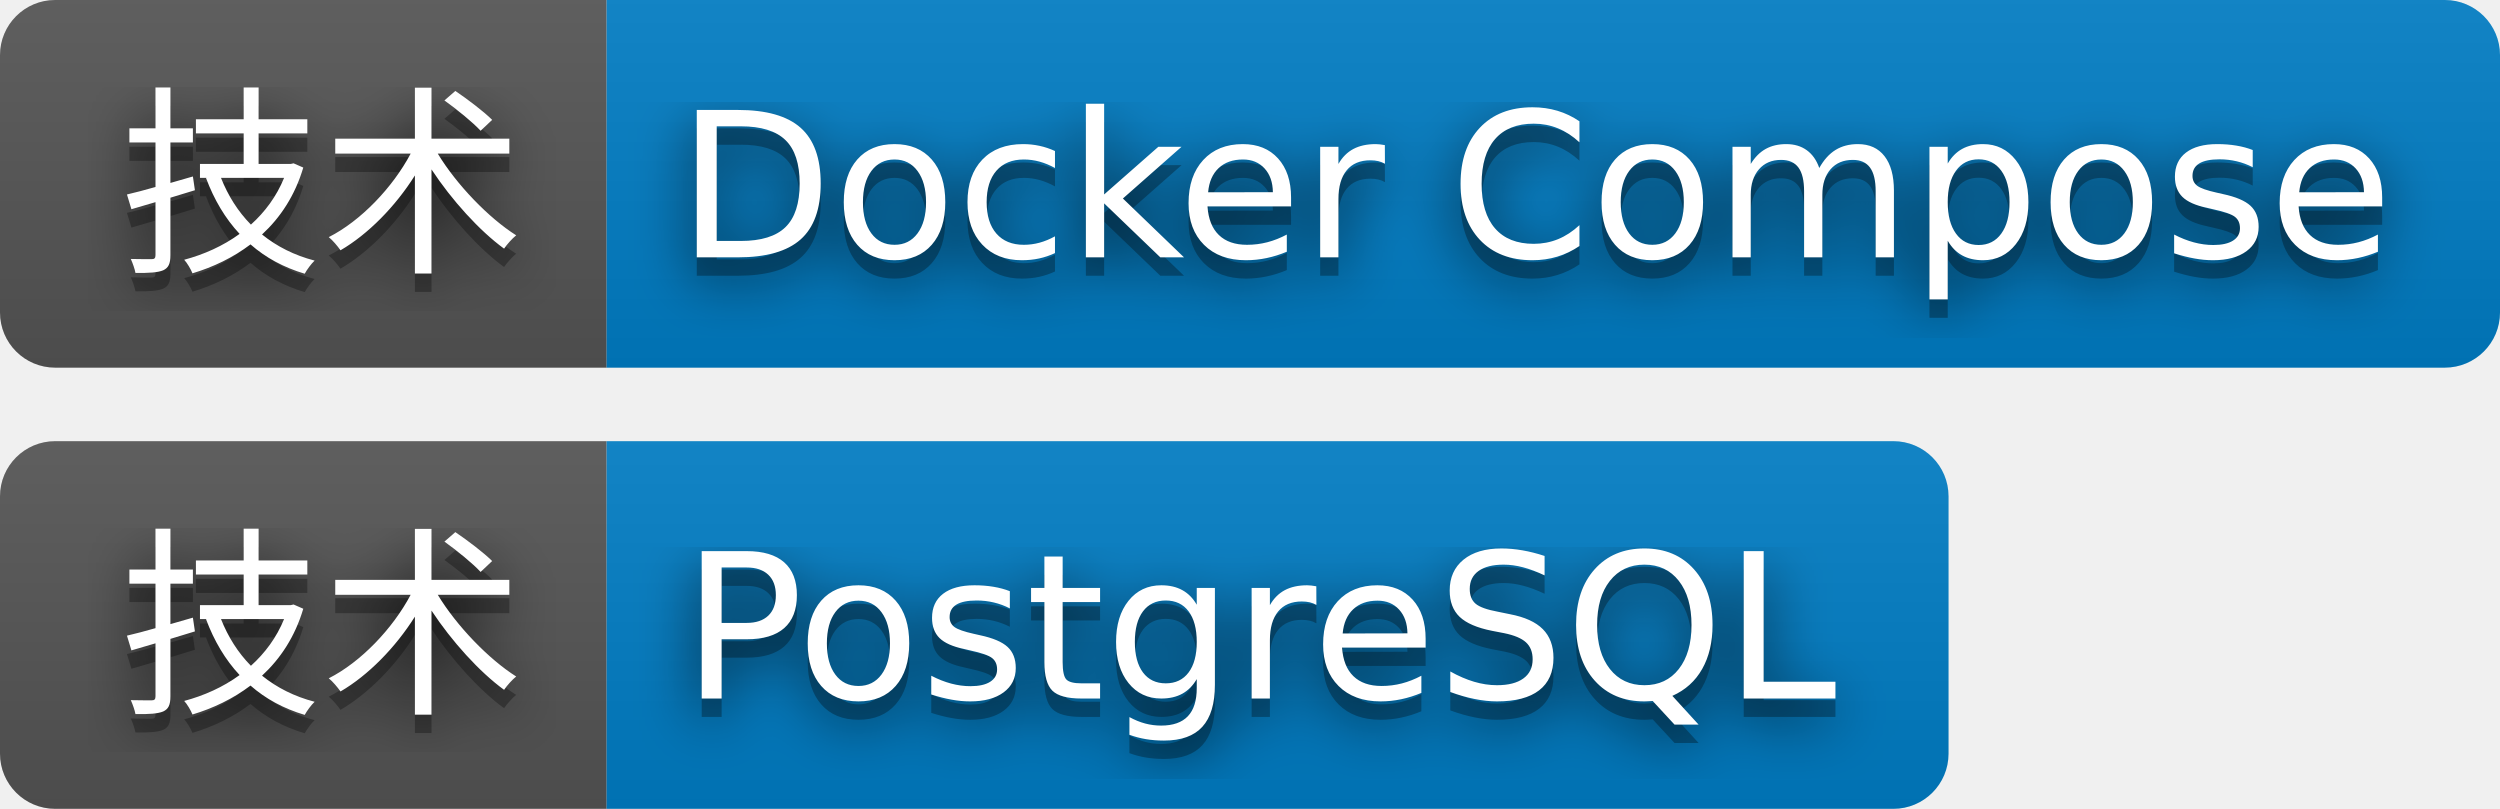
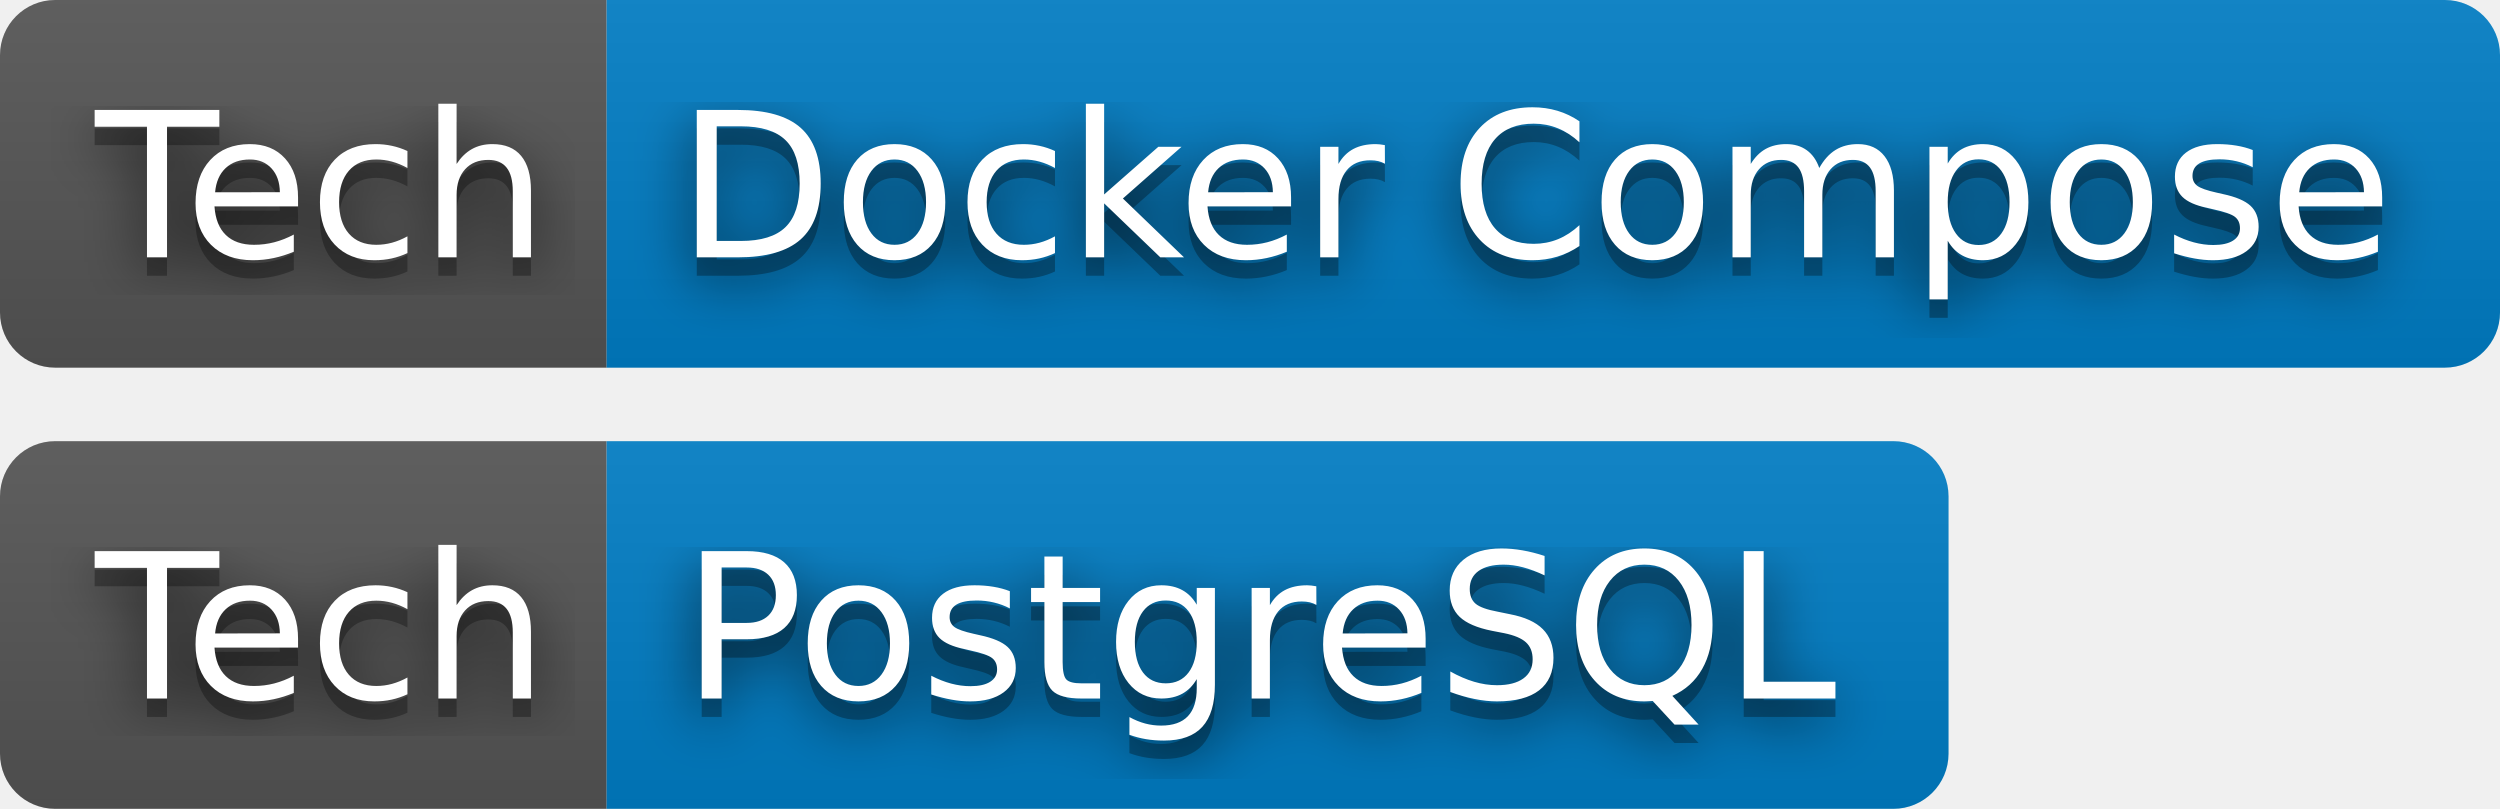
- <svg xmlns="http://www.w3.org/2000/svg" width="136" height="44" viewBox="0 0 136 44" role="img" aria-label="技术：Docker Compose、PostgreSQL">
-   <svg x="0" y="0" width="136" height="20" role="img" aria-label="技术: Docker Compose">
+ <svg xmlns="http://www.w3.org/2000/svg" width="136" height="44" viewBox="0 0 136 44" role="img" aria-label="Tech: Docker Compose, PostgreSQL">
+   <svg x="0" y="0" width="136" height="20" role="img" aria-label="Tech: Docker Compose">
    <filter id="docker-blur">
      <feGaussianBlur stdDeviation="16" />
    </filter>
    <linearGradient id="docker-s" x2="0" y2="100%">
      <stop offset="0" stop-color="#bbb" stop-opacity=".1" />
      <stop offset="1" stop-opacity=".1" />
    </linearGradient>
    <clipPath id="docker-r">
      <rect width="136" height="20" rx="3" />
    </clipPath>
    <g clip-path="url(#docker-r)">
      <rect width="33" height="20" fill="#555" />
      <rect x="33" width="103" height="20" fill="#007ec6" />
      <rect width="136" height="20" fill="url(#docker-s)" />
    </g>
    <g fill="#fff" text-anchor="middle" font-family="Verdana,Geneva,DejaVu Sans,sans-serif" text-rendering="geometricPrecision" font-size="110">
      <g transform="scale(.1)">
        <g aria-hidden="true" fill="#010101">
-           <text x="175" y="150" fill-opacity=".8" filter="url(#docker-blur)" textLength="230">技术</text>
-           <text x="175" y="150" fill-opacity=".3" textLength="230">技术</text>
+           <text x="175" y="150" fill-opacity=".8" filter="url(#docker-blur)" textLength="230">Tech</text>
+           <text x="175" y="150" fill-opacity=".3" textLength="230">Tech</text>
        </g>
-         <text x="175" y="140" textLength="230">技术</text>
+         <text x="175" y="140" textLength="230">Tech</text>
      </g>
      <g transform="scale(.1)">
        <g aria-hidden="true" fill="#010101">
          <text x="835" y="150" fill-opacity=".8" filter="url(#docker-blur)" textLength="930">Docker Compose</text>
          <text x="835" y="150" fill-opacity=".3" textLength="930">Docker Compose</text>
        </g>
        <text x="835" y="140" textLength="930">Docker Compose</text>
      </g>
    </g>
  </svg>
-   <svg x="0" y="24" width="106" height="20" role="img" aria-label="技术: PostgreSQL">
+   <svg x="0" y="24" width="106" height="20" role="img" aria-label="Tech: PostgreSQL">
    <filter id="postgresql-blur">
      <feGaussianBlur stdDeviation="16" />
    </filter>
    <linearGradient id="postgresql-s" x2="0" y2="100%">
      <stop offset="0" stop-color="#bbb" stop-opacity=".1" />
      <stop offset="1" stop-opacity=".1" />
    </linearGradient>
    <clipPath id="postgresql-r">
      <rect width="106" height="20" rx="3" />
    </clipPath>
    <g clip-path="url(#postgresql-r)">
      <rect width="33" height="20" fill="#555" />
      <rect x="33" width="73" height="20" fill="#007ec6" />
      <rect width="106" height="20" fill="url(#postgresql-s)" />
    </g>
    <g fill="#fff" text-anchor="middle" font-family="Verdana,Geneva,DejaVu Sans,sans-serif" text-rendering="geometricPrecision" font-size="110">
      <g transform="scale(.1)">
        <g aria-hidden="true" fill="#010101">
-           <text x="175" y="150" fill-opacity=".8" filter="url(#postgresql-blur)" textLength="230">技术</text>
-           <text x="175" y="150" fill-opacity=".3" textLength="230">技术</text>
+           <text x="175" y="150" fill-opacity=".8" filter="url(#postgresql-blur)" textLength="230">Tech</text>
+           <text x="175" y="150" fill-opacity=".3" textLength="230">Tech</text>
        </g>
-         <text x="175" y="140" textLength="230">技术</text>
+         <text x="175" y="140" textLength="230">Tech</text>
      </g>
      <g transform="scale(.1)">
        <g aria-hidden="true" fill="#010101">
          <text x="685" y="150" fill-opacity=".8" filter="url(#postgresql-blur)" textLength="630">PostgreSQL</text>
          <text x="685" y="150" fill-opacity=".3" textLength="630">PostgreSQL</text>
        </g>
        <text x="685" y="140" textLength="630">PostgreSQL</text>
      </g>
    </g>
  </svg>
</svg>
